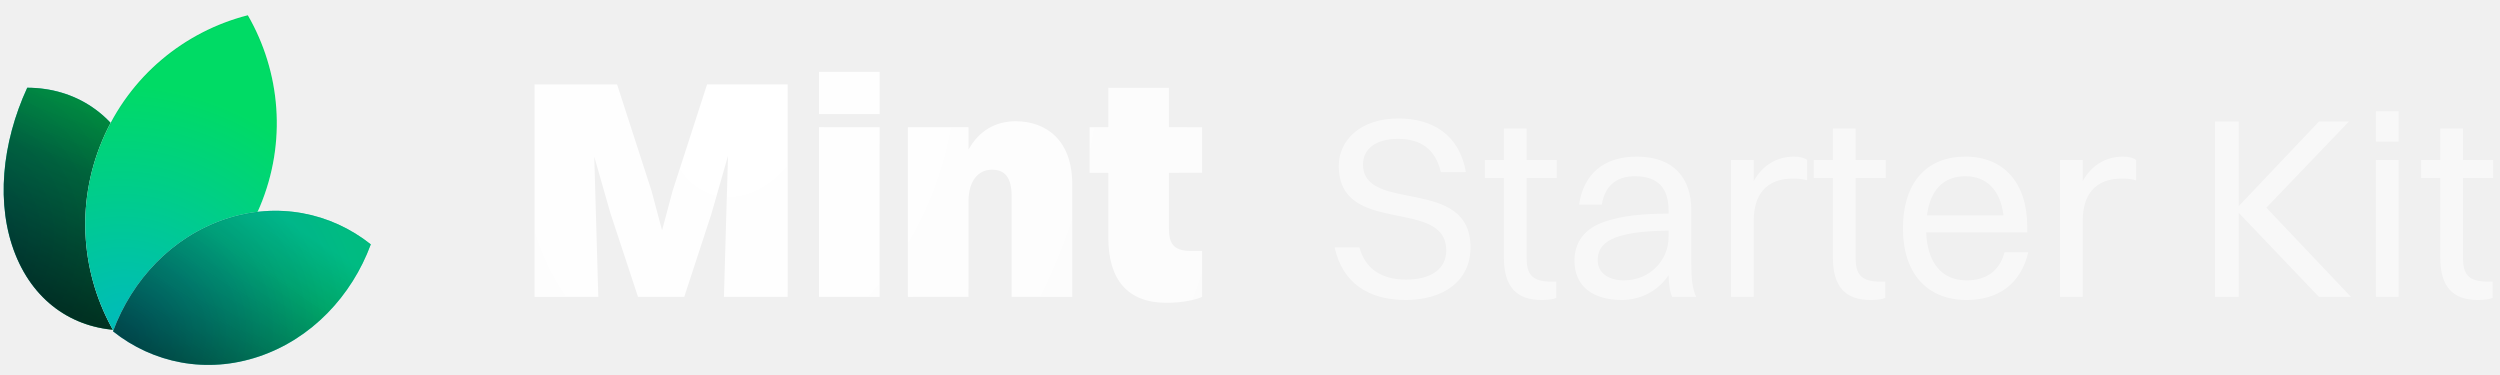
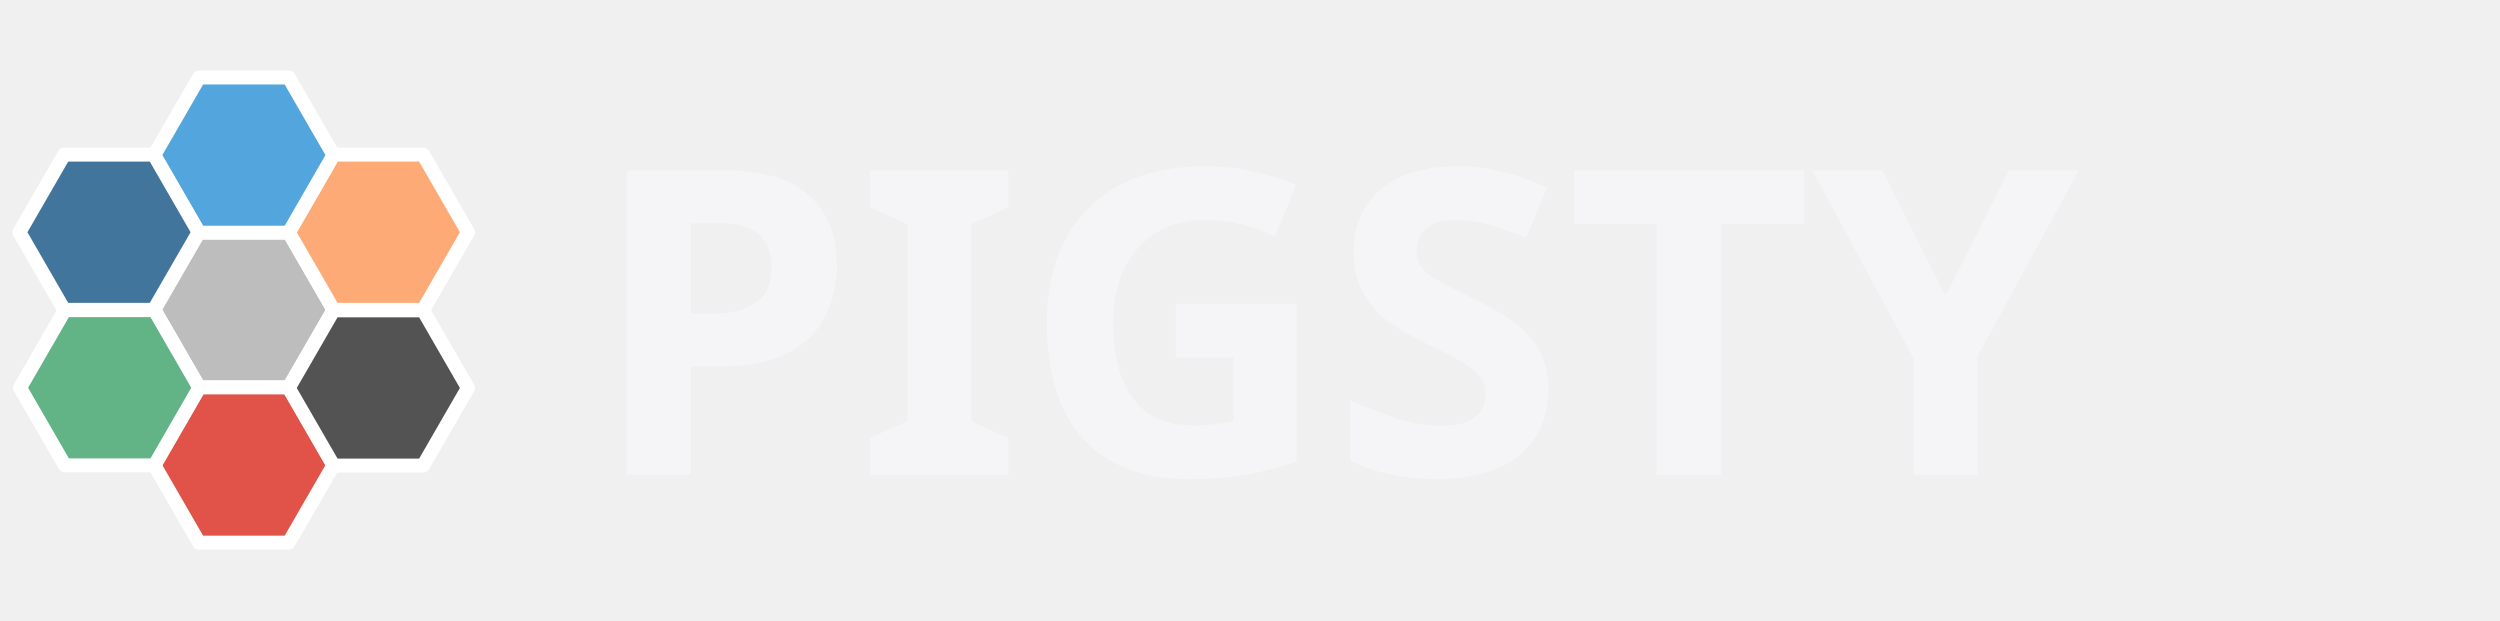
- <svg xmlns="http://www.w3.org/2000/svg" width="160" height="24" viewBox="0 0 160 24" fill="none">
-   <path d="M7.953 21.139C4.896 21.13 2.255 19.458 0.987 16.29C-0.28 13.121 0.109 9.163 1.744 5.615C4.801 5.624 7.442 7.296 8.71 10.465C9.977 13.633 9.588 17.591 7.953 21.139Z" fill="white" />
-   <path d="M7.953 21.139C4.896 21.13 2.255 19.458 0.987 16.29C-0.28 13.121 0.109 9.163 1.744 5.615C4.801 5.624 7.442 7.296 8.71 10.465C9.977 13.633 9.588 17.591 7.953 21.139Z" fill="url(#paint0_radial_115_109)" />
-   <path d="M7.953 21.139C4.896 21.13 2.255 19.458 0.987 16.29C-0.28 13.121 0.109 9.163 1.744 5.615C4.801 5.624 7.442 7.296 8.71 10.465C9.977 13.633 9.588 17.591 7.953 21.139Z" fill="black" fill-opacity="0.5" style="mix-blend-mode:hard-light" />
-   <path d="M7.953 21.139C4.896 21.13 2.255 19.458 0.987 16.29C-0.28 13.121 0.109 9.163 1.744 5.615C4.801 5.624 7.442 7.296 8.71 10.465C9.977 13.633 9.588 17.591 7.953 21.139Z" fill="url(#paint1_linear_115_109)" fill-opacity="0.5" style="mix-blend-mode:hard-light" />
-   <path d="M7.935 21.111C4.897 21.096 2.274 19.431 1.013 16.279C-0.248 13.124 0.136 9.182 1.762 5.643C4.8 5.659 7.423 7.324 8.684 10.476C9.945 13.63 9.561 17.572 7.935 21.111Z" stroke="url(#paint2_linear_115_109)" stroke-opacity="0.05" stroke-width="0.056" />
-   <path d="M7.31 21.257C11.354 20.221 14.884 17.375 16.628 13.236C18.373 9.097 17.945 4.587 15.86 0.976C11.816 2.012 8.287 4.858 6.542 8.998C4.797 13.137 5.225 17.646 7.31 21.257Z" fill="white" />
-   <path d="M7.31 21.257C11.354 20.221 14.884 17.375 16.628 13.236C18.373 9.097 17.945 4.587 15.86 0.976C11.816 2.012 8.287 4.858 6.542 8.998C4.797 13.137 5.225 17.646 7.31 21.257Z" fill="url(#paint3_radial_115_109)" />
-   <path d="M16.602 13.225C14.864 17.349 11.351 20.187 7.324 21.225C5.253 17.624 4.829 13.132 6.568 9.009C8.306 4.885 11.819 2.047 15.846 1.009C17.918 4.61 18.341 9.101 16.602 13.225Z" stroke="url(#paint4_linear_115_109)" stroke-opacity="0.05" stroke-width="0.056" />
-   <path d="M7.234 21.207C9.789 23.237 13.21 23.951 16.577 22.814C19.944 21.677 22.506 18.945 23.73 15.638C21.175 13.608 17.754 12.894 14.387 14.031C11.02 15.168 8.458 17.901 7.234 21.207Z" fill="white" />
-   <path d="M7.234 21.207C9.789 23.237 13.21 23.951 16.577 22.814C19.944 21.677 22.506 18.945 23.73 15.638C21.175 13.608 17.754 12.894 14.387 14.031C11.02 15.168 8.458 17.901 7.234 21.207Z" fill="url(#paint5_radial_115_109)" />
-   <path d="M7.234 21.207C9.789 23.237 13.21 23.951 16.577 22.814C19.944 21.677 22.506 18.945 23.73 15.638C21.175 13.608 17.754 12.894 14.387 14.031C11.02 15.168 8.458 17.901 7.234 21.207Z" fill="black" fill-opacity="0.2" style="mix-blend-mode:hard-light" />
-   <path d="M7.234 21.207C9.789 23.237 13.21 23.951 16.577 22.814C19.944 21.677 22.506 18.945 23.73 15.638C21.175 13.608 17.754 12.894 14.387 14.031C11.02 15.168 8.458 17.901 7.234 21.207Z" fill="url(#paint6_linear_115_109)" fill-opacity="0.5" style="mix-blend-mode:hard-light" />
-   <path d="M16.568 22.787C13.218 23.918 9.814 23.212 7.267 21.198C8.492 17.907 11.044 15.189 14.396 14.058C17.747 12.927 21.15 13.633 23.697 15.648C22.472 18.938 19.92 21.656 16.568 22.787Z" stroke="url(#paint7_linear_115_109)" stroke-opacity="0.05" stroke-width="0.056" />
-   <path d="M34.212 19V5.4H39.492L41.692 12.2L42.372 14.74L43.052 12.2L45.252 5.4H50.412V19H46.332L46.592 9.98L45.532 13.68L43.792 19H40.832L39.052 13.6L38.032 10.02L38.292 19H34.212ZM52.416 7.3V4.6H56.295V7.3H52.416ZM52.416 19V8.14H56.295V19H52.416ZM58.104 19V8.14H61.984V9.58C62.664 8.34 63.744 7.76 65.004 7.76C66.964 7.76 68.624 8.98 68.624 11.78V19H64.744V12.56C64.744 11.34 64.304 10.86 63.484 10.86C62.604 10.86 61.984 11.58 61.984 12.88V19H58.104ZM70.933 15.22V11.06H69.733V8.14H70.933V5.62H74.813V8.14H76.933V11.06H74.813V14.6C74.813 15.5 75.033 16.06 76.213 16.06H76.933V19C76.493 19.2 75.673 19.38 74.653 19.38C72.153 19.38 70.933 17.88 70.933 15.22Z" fill="url(#paint8_radial_115_109)" />
-   <path d="M87.232 10.519C87.232 13.687 94.112 11.229 94.112 15.832C94.112 17.994 92.364 19.198 89.971 19.198C87.562 19.198 85.912 18.093 85.417 15.832H87.001C87.364 17.169 88.371 17.895 89.987 17.895C91.671 17.895 92.561 17.152 92.561 16.03C92.561 12.598 85.681 15.155 85.681 10.618C85.681 9.001 87.034 7.582 89.509 7.582C91.671 7.582 93.403 8.621 93.816 11.014H92.215C91.868 9.529 90.912 8.886 89.476 8.886C88.057 8.886 87.232 9.529 87.232 10.519ZM96.25 16.476V11.393H95.029V10.239H96.25V8.226H97.702V10.239H99.632V11.393H97.702V16.476C97.702 17.532 98.015 18.026 99.302 18.026H99.599V19.066C99.434 19.148 99.071 19.198 98.659 19.198C97.025 19.198 96.25 18.323 96.25 16.476ZM102.516 13.093H101.064C101.345 11.162 102.615 10.024 104.76 10.024C107.103 10.024 108.242 11.393 108.242 13.44V16.888C108.242 17.895 108.324 18.521 108.555 19H107.021C106.856 18.654 106.806 18.142 106.79 17.614C106.047 18.72 104.859 19.198 103.803 19.198C101.988 19.198 100.767 18.357 100.767 16.69C100.767 15.486 101.427 14.611 102.714 14.182C103.902 13.786 105.107 13.687 106.79 13.671V13.473C106.79 12.053 106.13 11.278 104.628 11.278C103.374 11.278 102.698 11.971 102.516 13.093ZM102.252 16.657C102.252 17.465 102.929 17.944 103.952 17.944C105.569 17.944 106.79 16.674 106.79 15.172V14.759C103.061 14.793 102.252 15.585 102.252 16.657ZM110.787 19V10.239H112.239V11.591C112.833 10.519 113.774 10.024 114.83 10.024C115.176 10.024 115.49 10.107 115.655 10.239V11.542C115.407 11.46 115.094 11.427 114.747 11.427C112.998 11.427 112.239 12.515 112.239 14.1V19H110.787ZM117.305 16.476V11.393H116.084V10.239H117.305V8.226H118.757V10.239H120.688V11.393H118.757V16.476C118.757 17.532 119.071 18.026 120.358 18.026H120.655V19.066C120.49 19.148 120.127 19.198 119.714 19.198C118.081 19.198 117.305 18.323 117.305 16.476ZM129.809 16.145C129.33 18.192 127.862 19.198 125.865 19.198C123.324 19.198 121.79 17.482 121.79 14.627C121.79 11.658 123.324 10.024 125.783 10.024C128.258 10.024 129.743 11.723 129.743 14.512V14.875H123.275C123.357 16.838 124.281 17.944 125.865 17.944C127.103 17.944 127.977 17.35 128.291 16.145H129.809ZM125.783 11.278C124.38 11.278 123.539 12.152 123.324 13.786H128.225C128.027 12.169 127.152 11.278 125.783 11.278ZM131.843 19V10.239H133.295V11.591C133.889 10.519 134.829 10.024 135.885 10.024C136.232 10.024 136.545 10.107 136.71 10.239V11.542C136.463 11.46 136.149 11.427 135.803 11.427C134.054 11.427 133.295 12.515 133.295 14.1V19H131.843ZM141.763 19V7.78H143.281V13.192L148.413 7.78H150.327L145.047 13.291L150.459 19H148.413L143.281 13.621V19H141.763ZM152.06 9.067V7.12H153.512V9.067H152.06ZM152.06 19V10.239H153.512V19H152.06ZM156.178 16.476V11.393H154.957V10.239H156.178V8.226H157.63V10.239H159.56V11.393H157.63V16.476C157.63 17.532 157.943 18.026 159.23 18.026H159.527V19.066C159.362 19.148 158.999 19.198 158.587 19.198C156.953 19.198 156.178 18.323 156.178 16.476Z" fill="white" fill-opacity="0.55" />
-   <defs>
-     <radialGradient id="paint0_radial_115_109" cx="0" cy="0" r="1" gradientUnits="userSpaceOnUse" gradientTransform="translate(-3.00503 15.023) rotate(-10.029) scale(17.9572 17.784)">
-       <stop stop-color="#00B0BB" />
-       <stop offset="1" stop-color="#00DB65" />
-     </radialGradient>
-     <linearGradient id="paint1_linear_115_109" x1="7.39" y1="4.813" x2="1.63" y2="18.689" gradientUnits="userSpaceOnUse">
-       <stop stop-color="#18E299" />
-       <stop offset="1" />
-     </linearGradient>
-     <linearGradient id="paint2_linear_115_109" x1="7.948" y1="8.016" x2="1.761" y2="18.746" gradientUnits="userSpaceOnUse">
-       <stop />
-       <stop offset="1" stop-opacity="0" />
-     </linearGradient>
-     <radialGradient id="paint3_radial_115_109" cx="0" cy="0" r="1" gradientUnits="userSpaceOnUse" gradientTransform="translate(8.11404 20.8822) rotate(-75.7542) scale(21.6246 23.7772)">
-       <stop stop-color="#00BBBB" />
-       <stop offset="0.713" stop-color="#00DB65" />
-     </radialGradient>
-     <linearGradient id="paint4_linear_115_109" x1="7.602" y1="5.871" x2="15.556" y2="16.372" gradientUnits="userSpaceOnUse">
-       <stop />
-       <stop offset="1" stop-opacity="0" />
-     </linearGradient>
-     <radialGradient id="paint5_radial_115_109" cx="0" cy="0" r="1" gradientUnits="userSpaceOnUse" gradientTransform="translate(7.84537 21.5181) rotate(-20.3525) scale(18.5603 17.32)">
-       <stop stop-color="#00B0BB" />
-       <stop offset="1" stop-color="#00DB65" />
-     </radialGradient>
-     <linearGradient id="paint6_linear_115_109" x1="16.808" y1="13.007" x2="10.041" y2="22.994" gradientUnits="userSpaceOnUse">
-       <stop stop-color="#00B1BC" />
-       <stop offset="1" />
-     </linearGradient>
-     <linearGradient id="paint7_linear_115_109" x1="16.808" y1="13.007" x2="14.169" y2="23.841" gradientUnits="userSpaceOnUse">
-       <stop />
-       <stop offset="1" stop-opacity="0" />
-     </linearGradient>
-     <radialGradient id="paint8_radial_115_109" cx="0" cy="0" r="1" gradientUnits="userSpaceOnUse" gradientTransform="translate(47.2781 7) rotate(19.0047) scale(67.5582 85.7506)">
-       <stop stop-color="white" />
-       <stop offset="1" stop-color="white" stop-opacity="0.5" />
-     </radialGradient>
-   </defs>
+ <svg xmlns="http://www.w3.org/2000/svg" version="1.1" viewBox="-1 -4 129 32" width="129" height="32">
+   <defs />
+   <g id="pigsty-logo-text-dark" fill-opacity="1" stroke-opacity="1" stroke="none" fill="none" stroke-dasharray="none">
+     <g id="pigsty-logo-text-dark_layer">
+       <g id="Group_25">
+         <g id="Group_17">
+           <g id="Graphic_15">
+             <path d="M 6.96 11.983 L 9.273 7.978 L 13.897 7.978 L 16.209 11.983 L 13.897 15.987 L 9.273 15.987 Z" fill="#bbb" fill-opacity=".953" />
+             <path d="M 6.96 11.983 L 9.273 7.978 L 13.897 7.978 L 16.209 11.983 L 13.897 15.987 L 9.273 15.987 Z" stroke="white" stroke-linecap="round" stroke-linejoin="round" stroke-width=".719" />
+           </g>
+           <g id="Graphic_14">
+             <path d="M 6.96 19.996 L 9.273 15.991 L 13.897 15.991 L 16.209 19.996 L 13.897 24 L 9.273 24 Z" fill="#de372c" fill-opacity=".855" />
+             <path d="M 6.96 19.996 L 9.273 15.991 L 13.897 15.991 L 16.209 19.996 L 13.897 24 L 9.273 24 Z" stroke="white" stroke-linecap="round" stroke-linejoin="round" stroke-width=".719" />
+           </g>
+           <g id="Graphic_13">
+             <path d="M 13.897 16.019 L 16.21 12.015 L 20.834 12.015 L 23.146 16.019 L 20.834 20.024 L 16.21 20.024 Z" fill="#424242" fill-opacity=".902" />
+             <path d="M 13.897 16.019 L 16.21 12.015 L 20.834 12.015 L 23.146 16.019 L 20.834 20.024 L 16.21 20.024 Z" stroke="white" stroke-linecap="round" stroke-linejoin="round" stroke-width=".719" />
+           </g>
+           <g id="Graphic_12">
+             <path d="M 13.897 7.983 L 16.21 3.979 L 20.834 3.979 L 23.146 7.983 L 20.834 11.988 L 16.21 11.988 Z" fill="#ffa269" fill-opacity=".898" />
+             <path d="M 13.897 7.983 L 16.21 3.979 L 20.834 3.979 L 23.146 7.983 L 20.834 11.988 L 16.21 11.988 Z" stroke="white" stroke-linecap="round" stroke-linejoin="round" stroke-width=".719" />
+           </g>
+           <g id="Graphic_11">
+             <path d="M 6.96 4.004 L 9.273 0 L 13.897 0 L 16.209 4.004 L 13.897 8.009 L 9.273 8.009 Z" fill="#419edb" fill-opacity=".898" />
+             <path d="M 6.96 4.004 L 9.273 0 L 13.897 0 L 16.209 4.004 L 13.897 8.009 L 9.273 8.009 Z" stroke="white" stroke-linecap="round" stroke-linejoin="round" stroke-width=".719" />
+           </g>
+           <g id="Graphic_10">
+             <path d="M -53290705e-22 7.983 L 2.312 3.979 L 6.937 3.979 L 9.249 7.983 L 6.937 11.988 L 2.312 11.988 Z" fill="#2f6793" fill-opacity=".9" />
+             <path d="M -53290705e-22 7.983 L 2.312 3.979 L 6.937 3.979 L 9.249 7.983 L 6.937 11.988 L 2.312 11.988 Z" stroke="white" stroke-linecap="round" stroke-linejoin="round" stroke-width=".719" />
+           </g>
+           <g id="Graphic_9">
+             <path d="M .035 16.008 L 2.347 12.004 L 6.972 12.004 L 9.284 16.008 L 6.972 20.013 L 2.347 20.013 Z" fill="#53ac79" fill-opacity=".9" />
+             <path d="M .035 16.008 L 2.347 12.004 L 6.972 12.004 L 9.284 16.008 L 6.972 20.013 L 2.347 20.013 Z" stroke="white" stroke-linecap="round" stroke-linejoin="round" stroke-width=".719" />
+           </g>
+         </g>
+         <g id="Graphic_21">
+           <text transform="translate(27.38555 -3.5)" fill="#f5f5f7">
+             <tspan font-family="Arial Black" font-weight="bold" font-size="22" fill="#f5f5f7" x="1.976" y="24">PIGSTY</tspan>
+           </text>
+         </g>
+       </g>
+     </g>
+   </g>
</svg>
